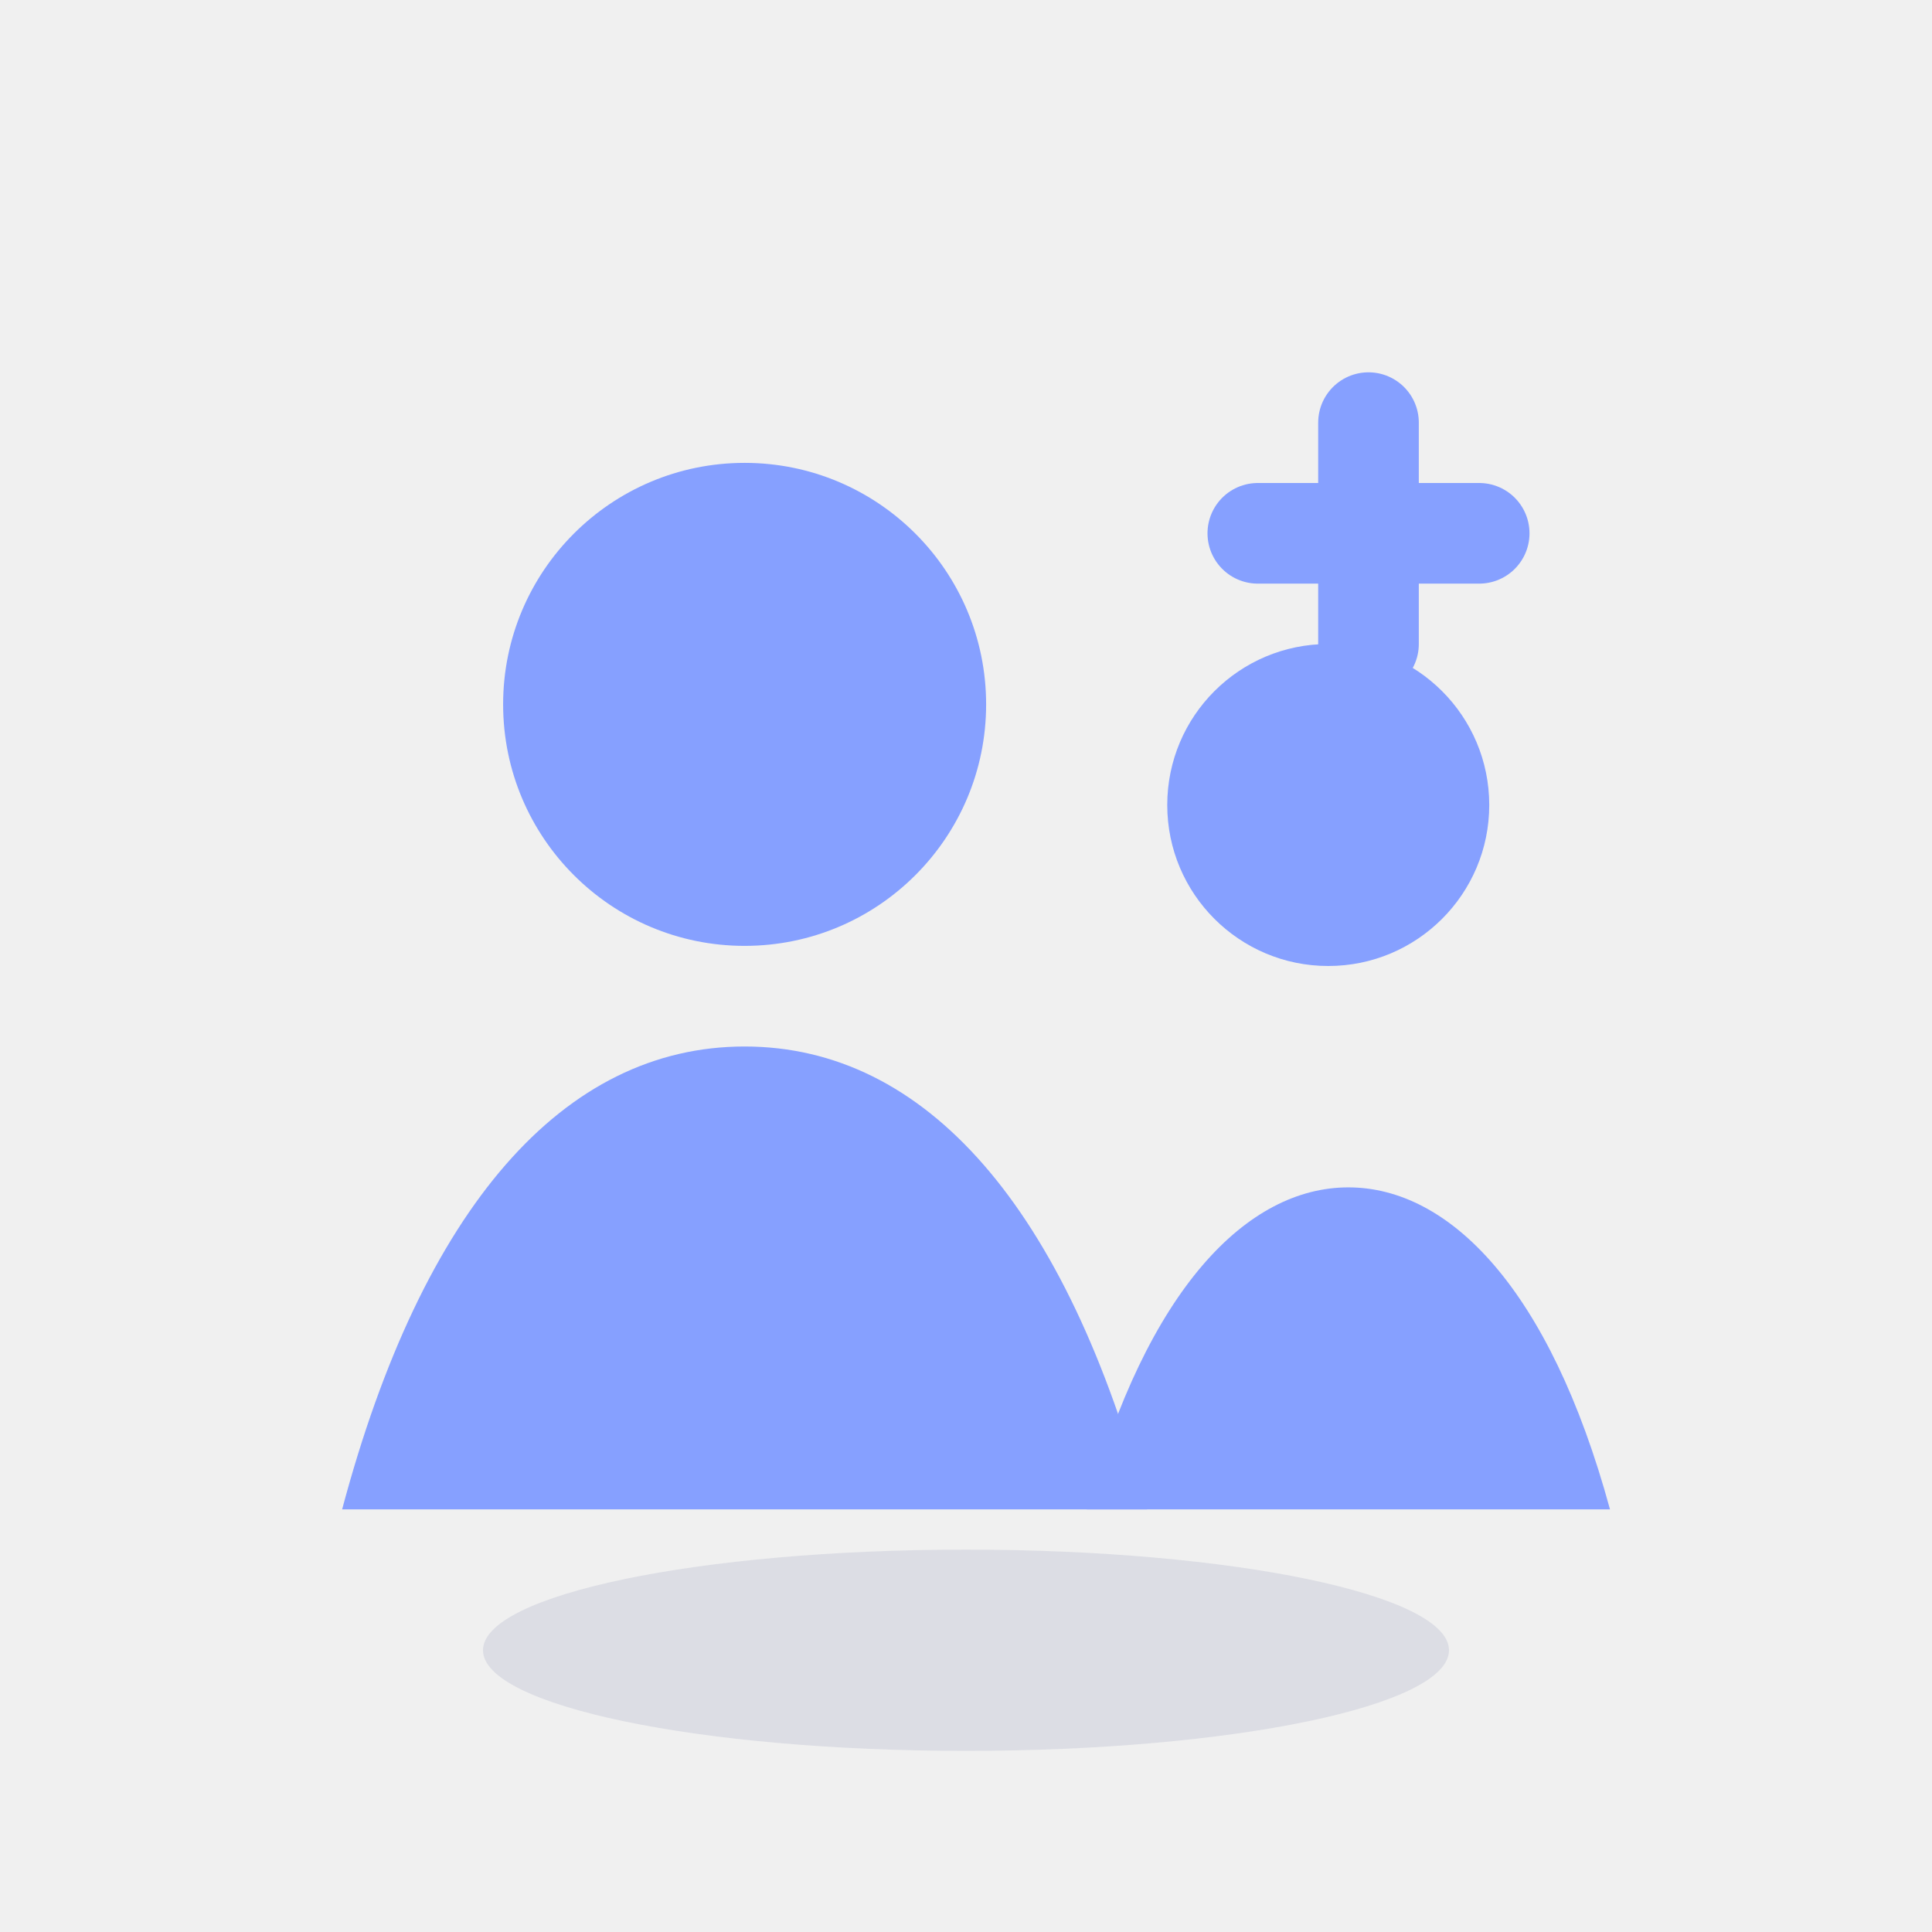
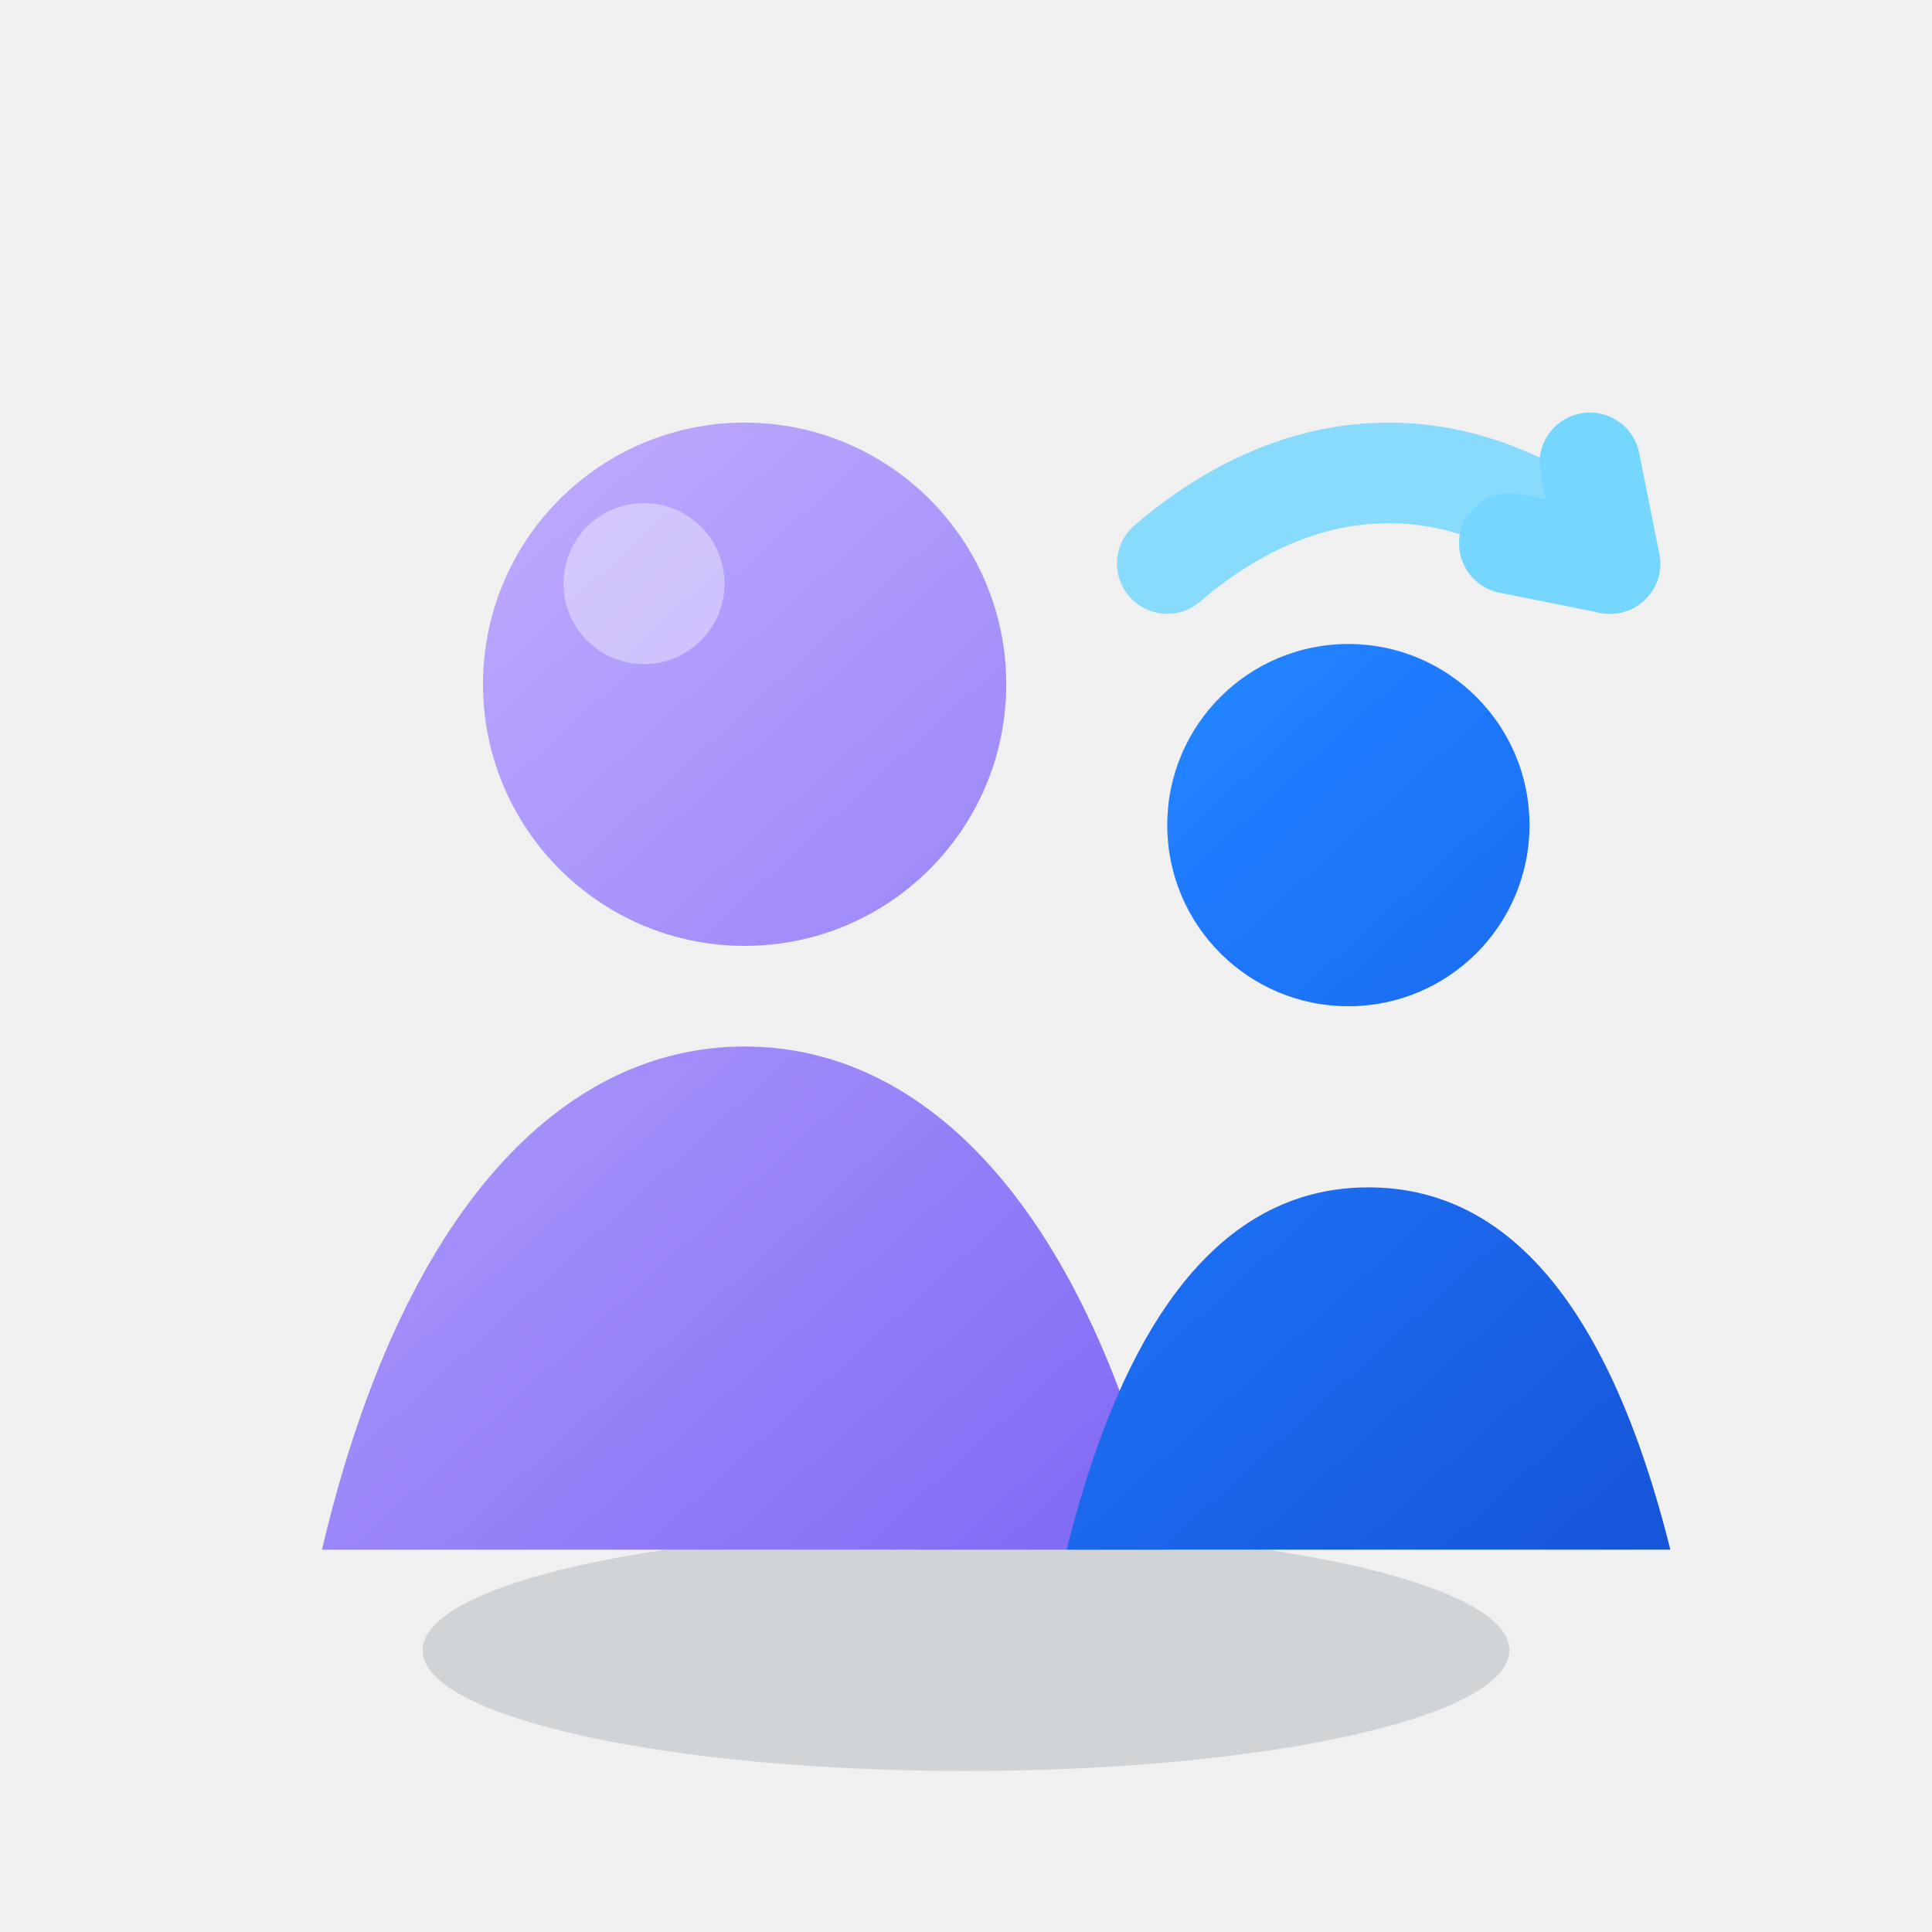
- <svg xmlns="http://www.w3.org/2000/svg" width="96" height="96" viewBox="0 0 96 96" role="img" aria-label="TapGo Referral micro illustration">
+ <svg xmlns="http://www.w3.org/2000/svg" width="96" height="96" viewBox="0 0 96 96" fill="none" role="img" aria-label="TapGo Referral 3D service icon">
  <defs>
-     <linearGradient id="g" x1="12" y1="8" x2="84" y2="88">
-       <stop stop-color="#86A0FF" />
-       <stop offset="1" stop-color="#4B60D3" />
+     <linearGradient id="blue" x1="18" y1="16" x2="78" y2="82" gradientUnits="userSpaceOnUse">
+       <stop stop-color="#45C5FF" />
+       <stop offset="0.54" stop-color="#1E7BFF" />
+       <stop offset="1" stop-color="#1754D8" />
+     </linearGradient>
+     <linearGradient id="cyan" x1="18" y1="16" x2="78" y2="82" gradientUnits="userSpaceOnUse">
+       <stop stop-color="#5BE7DE" />
+       <stop offset="1" stop-color="#0FA6B6" />
+     </linearGradient>
+     <linearGradient id="green" x1="18" y1="16" x2="78" y2="82" gradientUnits="userSpaceOnUse">
+       <stop stop-color="#72E6A4" />
+       <stop offset="1" stop-color="#16A66A" />
+     </linearGradient>
+     <linearGradient id="orange" x1="18" y1="16" x2="78" y2="82" gradientUnits="userSpaceOnUse">
+       <stop stop-color="#FFD15D" />
+       <stop offset="0.5" stop-color="#FF8A2A" />
+       <stop offset="1" stop-color="#F05A24" />
+     </linearGradient>
+     <linearGradient id="gold" x1="18" y1="16" x2="78" y2="82" gradientUnits="userSpaceOnUse">
+       <stop stop-color="#FFE58A" />
+       <stop offset="0.56" stop-color="#FFBE25" />
+       <stop offset="1" stop-color="#D88A06" />
+     </linearGradient>
+     <linearGradient id="purple" x1="18" y1="16" x2="78" y2="82" gradientUnits="userSpaceOnUse">
+       <stop stop-color="#C8B5FF" />
+       <stop offset="1" stop-color="#6D55F2" />
+     </linearGradient>
+     <linearGradient id="red" x1="18" y1="16" x2="78" y2="82" gradientUnits="userSpaceOnUse">
+       <stop stop-color="#FF9D8D" />
+       <stop offset="1" stop-color="#EC3F54" />
+     </linearGradient>
+     <linearGradient id="slate" x1="18" y1="16" x2="78" y2="82" gradientUnits="userSpaceOnUse">
+       <stop stop-color="#A8B8CC" />
+       <stop offset="1" stop-color="#27435E" />
+     </linearGradient>
+     <linearGradient id="white" x1="24" y1="14" x2="72" y2="76" gradientUnits="userSpaceOnUse">
+       <stop stop-color="#FFFFFF" />
+       <stop offset="1" stop-color="#E9F3FF" />
    </linearGradient>
  </defs>
-   <ellipse cx="48" cy="82" rx="24" ry="5" fill="#26317A" opacity="0.10" />
-   <circle cx="37" cy="35" r="12" fill="url(#g)" />
-   <path d="M17 75c4-15 11-23 20-23s16 8 20 23" fill="url(#g)" />
-   <circle cx="66" cy="40" r="8" fill="#86A0FF" />
-   <path d="M54 75c3-11 8-16 13-16s10 5 13 16" fill="#86A0FF" />
-   <path d="M68 21v11M62.5 26.5h11" stroke="#86A0FF" stroke-width="5" stroke-linecap="round" />
+   <ellipse cx="48" cy="82" rx="27" ry="6" fill="#07213D" opacity="0.14" />
+   <circle cx="37" cy="34" r="13" fill="url(#purple)" />
+   <path d="M16 77c4-17 12-25 21-25s17 8 21 25Z" fill="url(#purple)" />
+   <circle cx="67" cy="41" r="9" fill="url(#blue)" />
+   <path d="M53 77c3-12 8-18 15-18s12 6 15 18Z" fill="url(#blue)" />
+   <path d="M58 28c7-6 15-6 22 0" stroke="#75D7FF" stroke-width="5" stroke-linecap="round" opacity="0.85" />
+   <path d="M75 27l5 1-1-5" stroke="#75D7FF" stroke-width="5" stroke-linecap="round" stroke-linejoin="round" />
+   <circle cx="32" cy="29" r="4" fill="#FFFFFF" opacity="0.38" />
</svg>
